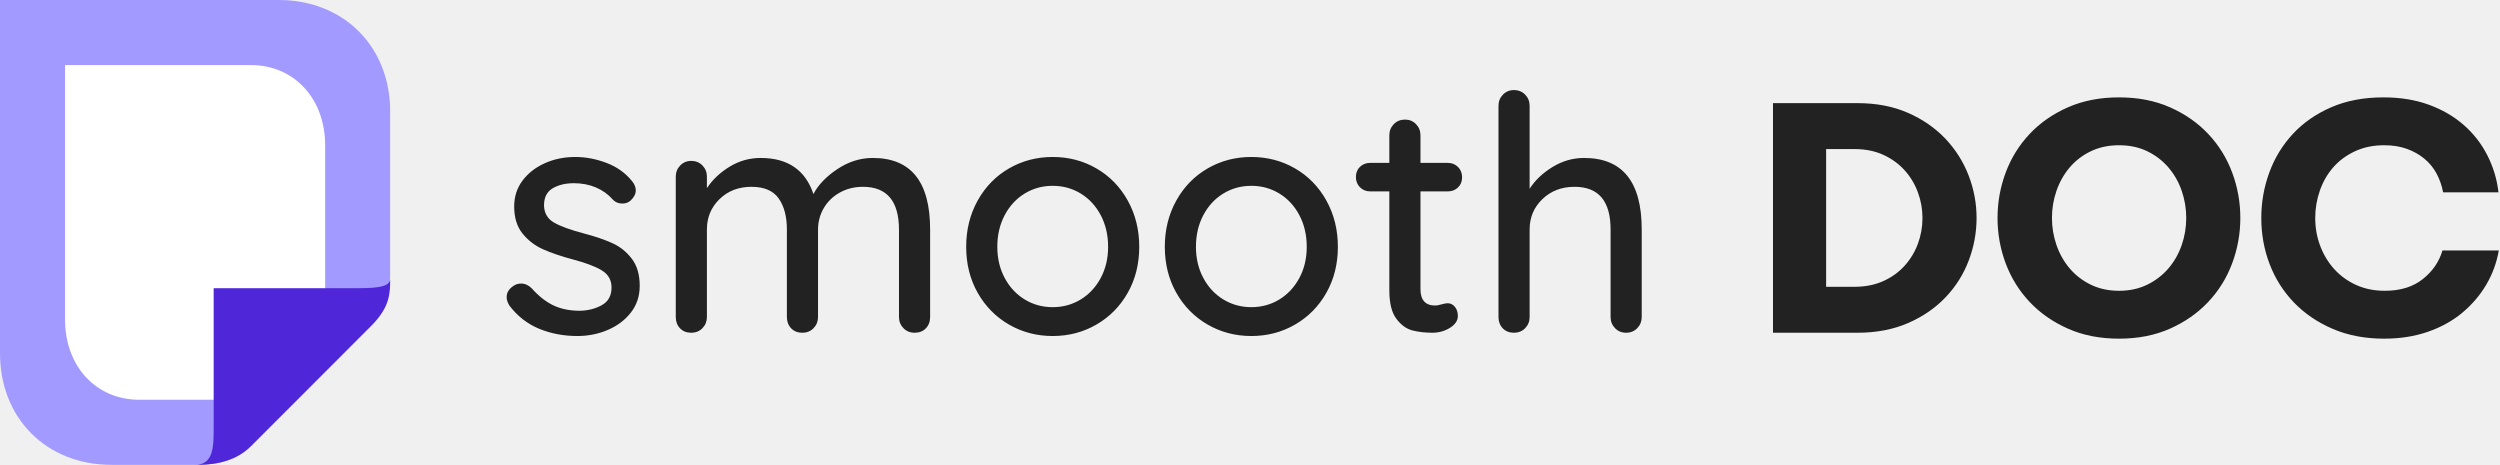
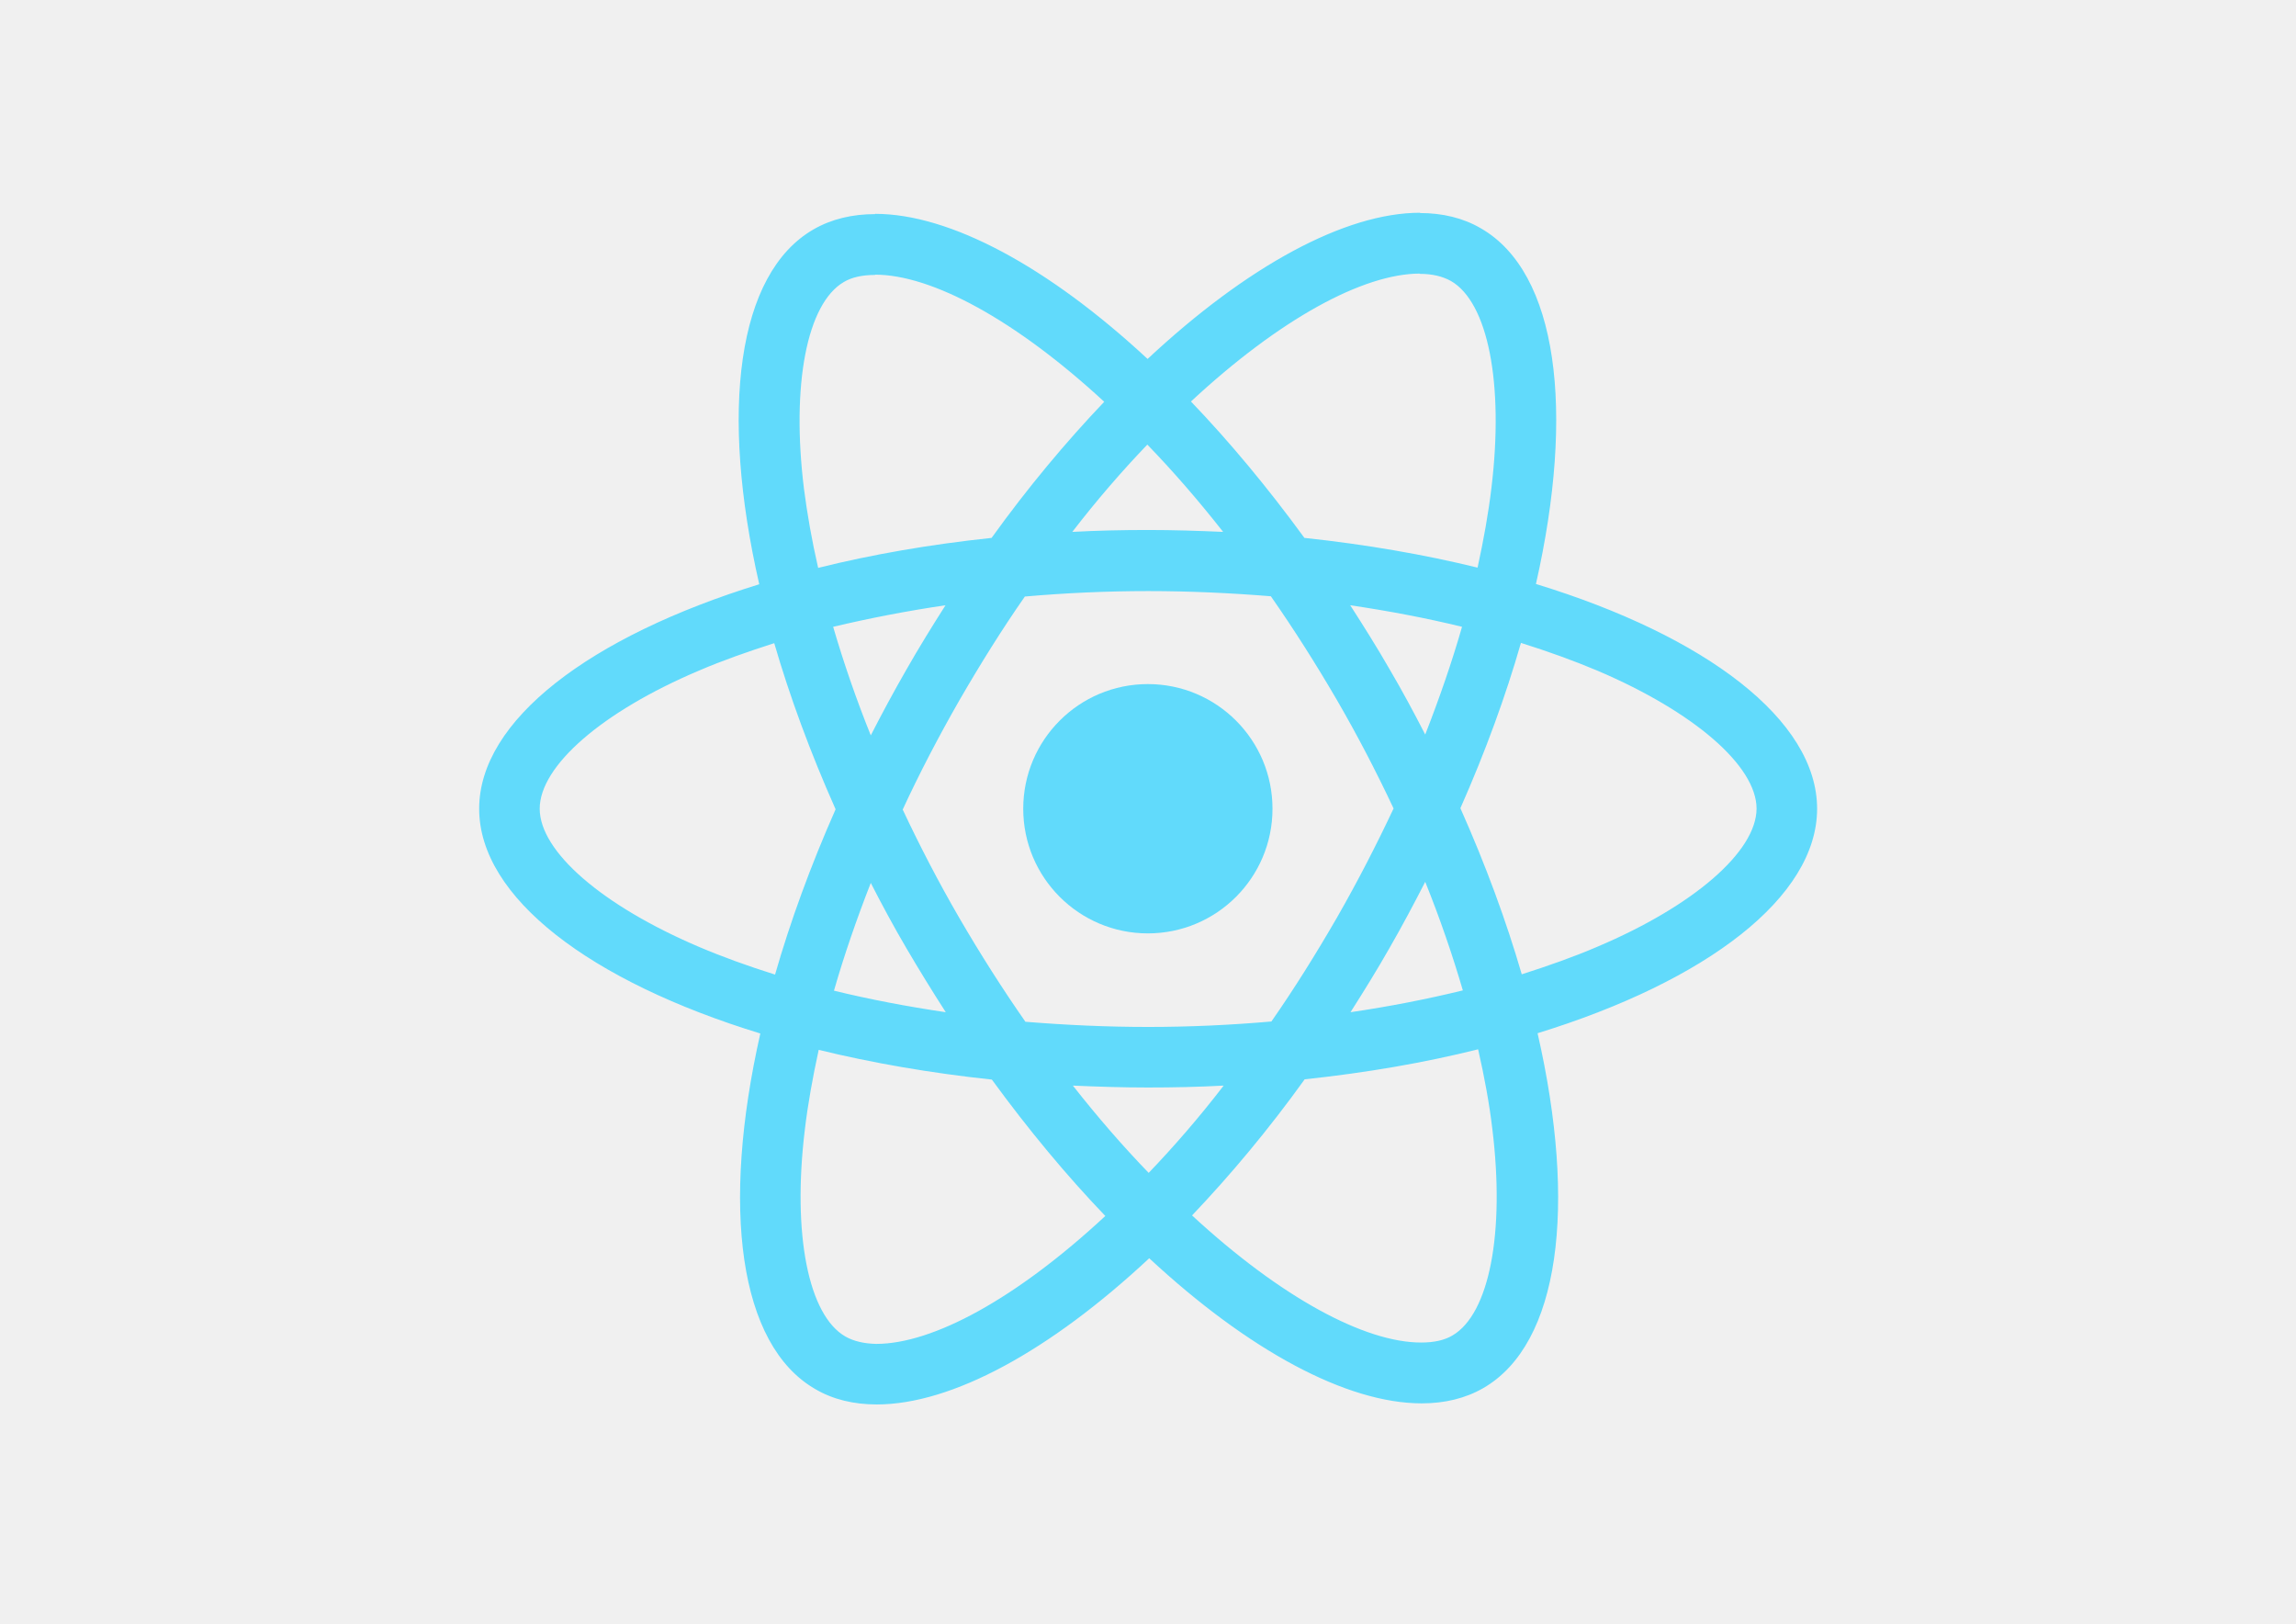
- <svg xmlns="http://www.w3.org/2000/svg" height="193" viewBox="0 0 1038 193" width="1038">
-   <g fill="none" fill-rule="evenodd">
-     <path d="m0 0h115.715c27 0 46.286 19.301 46.286 46.321v65.62c0 5.774 0 15.44-7.714 23.16 0 0-50.143 50.18-50.143 50.18-7.714 7.72-18.588 7.72-23.143 7.72-7.965 0-19.537 0-34.714 0-27 0-46.286-19.3-46.286-46.32z" fill="#a29aff" />
-     <path d="m27 27.022h77.143c18 0 30.857 13.896 30.857 33.35v21.088 26.158 35.63s-24.296 22.733-28.853 22.733c-4.557 0-22.11 0-25.147 0-5.31 0-13.025 0-23.143 0-18 0-30.857-13.896-30.857-33.35 0-32.756 0-57.324 0-73.702 0-7.091 0-17.726 0-31.908z" fill="#fff" />
-     <path d="m162 115.801c0 5.774 0 11.58-7.714 19.3 0 0-50.143 50.18-50.143 50.18-7.714 7.72-18.588 7.72-23.143 7.72 7.715 0 7.715-7.72 7.715-15.44v-57.9h57.857c7.714 0 15.429 0 15.429-3.86z" fill="#4f27d8" />
-     <g fill="#222" fill-rule="nonzero" transform="translate(206 2)">
-       <path d="m33.751 137.515c4.446 0 8.642-.84 12.589-2.519 3.947-1.679 7.145-4.085 9.595-7.216 2.45-3.132 3.675-6.83 3.675-11.097 0-4.629-1.089-8.373-3.266-11.233-2.177-2.859-4.854-5.015-8.029-6.467-3.176-1.452-7.168-2.814-11.976-4.085-5.534-1.452-9.64-2.95-12.316-4.493-2.676-1.543-4.06-3.903-4.151-7.08 0-3.358 1.202-5.741 3.606-7.148s5.33-2.11 8.778-2.11c3.357 0 6.419.59 9.186 1.77s5.103 2.859 7.009 5.038c.998 1.089 2.314 1.634 3.947 1.634 1.361 0 2.495-.408 3.402-1.225 1.452-1.362 2.177-2.768 2.177-4.221 0-1.362-.544-2.678-1.633-3.948-2.722-3.358-6.238-5.855-10.547-7.488-4.31-1.634-8.642-2.451-12.997-2.451-4.536 0-8.733.862-12.589 2.587-3.856 1.725-6.941 4.13-9.254 7.216-2.314 3.086-3.47 6.672-3.47 10.756 0 4.629 1.157 8.373 3.47 11.233 2.314 2.859 5.149 5.038 8.506 6.535 3.357 1.498 7.576 2.927 12.657 4.289 5.172 1.362 9.096 2.859 11.772 4.493 2.676 1.634 4.015 3.994 4.015 7.08 0 3.358-1.316 5.787-3.947 7.284s-5.671 2.292-9.118 2.383c-4.355 0-8.098-.772-11.228-2.315-3.13-1.543-6.056-3.858-8.778-6.944-1.361-1.362-2.858-2.042-4.491-2.042-1.179 0-2.223.318-3.13.953-1.905 1.271-2.858 2.814-2.858 4.629 0 1.18.408 2.405 1.225 3.676 3.357 4.357 7.462 7.534 12.316 9.531s10.139 2.995 15.855 2.995zm140.04-1.362c1.905 0 3.448-.613 4.627-1.838 1.179-1.225 1.769-2.791 1.769-4.697v-36.353c0-19.788-7.939-29.682-23.816-29.682-5.172 0-10.071 1.543-14.698 4.629-4.627 3.086-7.939 6.535-9.935 10.348-3.357-9.985-10.661-14.977-21.911-14.977-4.627 0-8.914 1.203-12.861 3.608-3.947 2.405-7.1 5.378-9.458 8.918v-4.765c0-1.815-.612-3.358-1.837-4.629s-2.79-1.906-4.695-1.906c-1.815 0-3.334.635-4.559 1.906-1.225 1.271-1.837 2.814-1.837 4.629v58.274c0 1.906.59 3.472 1.769 4.697 1.179 1.225 2.722 1.838 4.627 1.838 1.905 0 3.47-.635 4.695-1.906 1.225-1.271 1.837-2.814 1.837-4.629v-36.353c0-4.992 1.747-9.19 5.24-12.594 3.493-3.404 7.916-5.106 13.269-5.106 5.262 0 9.028 1.611 11.296 4.833 2.268 3.222 3.402 7.511 3.402 12.867v36.353c0 1.906.59 3.472 1.769 4.697 1.179 1.225 2.722 1.838 4.627 1.838 1.905 0 3.47-.635 4.695-1.906 1.225-1.271 1.837-2.814 1.837-4.629v-36.217c0-3.268.794-6.263 2.382-8.986s3.811-4.879 6.669-6.467c2.858-1.588 6.056-2.383 9.595-2.383 9.98 0 14.97 5.945 14.97 17.836v36.217c0 1.815.612 3.358 1.837 4.629 1.225 1.271 2.79 1.906 4.695 1.906zm57.295 1.362c6.623 0 12.679-1.588 18.168-4.765s9.821-7.579 12.997-13.207 4.763-11.982 4.763-19.062c0-7.08-1.588-13.479-4.763-19.198-3.176-5.718-7.508-10.166-12.997-13.343-5.489-3.177-11.545-4.765-18.168-4.765-6.623 0-12.679 1.588-18.168 4.765-5.489 3.177-9.821 7.625-12.997 13.343-3.176 5.718-4.763 12.118-4.763 19.198 0 7.08 1.588 13.434 4.763 19.062s7.508 10.03 12.997 13.207 11.545 4.765 18.168 4.765zm0-11.982c-4.264 0-8.143-1.067-11.636-3.2s-6.26-5.106-8.302-8.918c-2.041-3.812-3.062-8.124-3.062-12.935 0-4.902 1.021-9.281 3.062-13.139 2.041-3.858 4.809-6.853 8.302-8.986 3.493-2.133 7.372-3.2 11.636-3.2 4.264 0 8.143 1.067 11.636 3.2 3.493 2.133 6.26 5.128 8.302 8.986 2.041 3.858 3.062 8.237 3.062 13.139 0 4.811-1.021 9.122-3.062 12.935-2.041 3.812-4.809 6.785-8.302 8.918s-7.372 3.2-11.636 3.2zm82.472 11.982c6.623 0 12.679-1.588 18.168-4.765s9.821-7.579 12.997-13.207 4.763-11.982 4.763-19.062c0-7.08-1.588-13.479-4.763-19.198-3.176-5.718-7.508-10.166-12.997-13.343-5.489-3.177-11.545-4.765-18.168-4.765-6.623 0-12.679 1.588-18.168 4.765-5.489 3.177-9.821 7.625-12.997 13.343-3.176 5.718-4.763 12.118-4.763 19.198 0 7.08 1.588 13.434 4.763 19.062s7.508 10.03 12.997 13.207 11.545 4.765 18.168 4.765zm0-11.982c-4.264 0-8.143-1.067-11.636-3.2s-6.26-5.106-8.302-8.918c-2.041-3.812-3.062-8.124-3.062-12.935 0-4.902 1.021-9.281 3.062-13.139 2.041-3.858 4.809-6.853 8.302-8.986 3.493-2.133 7.372-3.2 11.636-3.2s8.143 1.067 11.636 3.2c3.493 2.133 6.26 5.128 8.302 8.986 2.041 3.858 3.062 8.237 3.062 13.139 0 4.811-1.021 9.122-3.062 12.935-2.041 3.812-4.809 6.785-8.302 8.918s-7.372 3.2-11.636 3.2zm75.123 10.62c2.722 0 5.172-.681 7.349-2.042 2.177-1.362 3.266-2.995 3.266-4.902 0-1.543-.408-2.814-1.225-3.812-.817-.998-1.815-1.498-2.994-1.498-.635 0-1.497.159-2.586.477-1.089.318-1.951.477-2.586.477-4.083 0-6.124-2.269-6.124-6.808v-40.574h11.296c1.724 0 3.153-.545 4.287-1.634 1.134-1.089 1.701-2.496 1.701-4.221s-.567-3.154-1.701-4.289c-1.134-1.135-2.563-1.702-4.287-1.702h-11.296v-11.437c0-1.815-.612-3.358-1.837-4.629s-2.745-1.906-4.559-1.906c-1.905 0-3.47.635-4.695 1.906s-1.837 2.814-1.837 4.629v11.437h-7.893c-1.724 0-3.153.545-4.287 1.634-1.134 1.089-1.701 2.496-1.701 4.221s.567 3.154 1.701 4.289c1.134 1.135 2.563 1.702 4.287 1.702h7.893v41.118c0 5.265.975 9.19 2.926 11.777 1.951 2.587 4.174 4.198 6.669 4.833 2.495.635 5.24.953 8.234.953zm80.431 0c1.905 0 3.47-.635 4.695-1.906 1.225-1.271 1.837-2.814 1.837-4.629v-36.353c0-19.788-7.984-29.682-23.952-29.682-4.627 0-8.982 1.248-13.065 3.744-4.083 2.496-7.258 5.514-9.527 9.054v-34.447c0-1.815-.612-3.358-1.837-4.629-1.225-1.271-2.79-1.906-4.695-1.906-1.815 0-3.334.635-4.559 1.906-1.225 1.271-1.837 2.814-1.837 4.629v87.683c0 1.906.59 3.472 1.769 4.697 1.179 1.225 2.722 1.838 4.627 1.838 1.905 0 3.47-.635 4.695-1.906 1.225-1.271 1.837-2.814 1.837-4.629v-36.353c0-4.992 1.769-9.19 5.308-12.594 3.538-3.404 7.984-5.106 13.337-5.106 9.98 0 14.97 5.9 14.97 17.7v36.353c0 1.815.612 3.358 1.837 4.629 1.225 1.271 2.745 1.906 4.559 1.906z" />
-       <path d="m565.166 136.154c7.886 0 14.907-1.341 21.065-4.022 6.158-2.681 11.352-6.249 15.583-10.704 4.231-4.454 7.432-9.54 9.602-15.257 2.171-5.717 3.256-11.612 3.256-17.684 0-6.072-1.108-11.967-3.323-17.684-2.215-5.717-5.438-10.803-9.669-15.257-4.231-4.454-9.403-8.022-15.516-10.704-6.114-2.681-13.113-4.022-20.999-4.022h-35.02v95.334zm-1.13-19.08h-11.828v-57.174h11.828c4.474 0 8.45.798 11.928 2.393 3.478 1.596 6.424 3.734 8.838 6.415 2.414 2.681 4.253 5.74 5.515 9.174s1.894 6.969 1.894 10.604c0 3.723-.631 7.291-1.894 10.704-1.263 3.413-3.101 6.46-5.515 9.141-2.414 2.681-5.372 4.809-8.871 6.382-3.5 1.573-7.465 2.36-11.895 2.36zm109.778 21.54c7.886 0 14.941-1.385 21.165-4.155 6.224-2.77 11.518-6.471 15.882-11.102 4.364-4.632 7.675-9.972 9.935-16.022s3.389-12.332 3.389-18.847-1.13-12.798-3.389-18.847-5.571-11.39-9.935-16.022c-4.364-4.632-9.658-8.321-15.882-11.069-6.224-2.748-13.279-4.122-21.165-4.122-7.886 0-14.952 1.374-21.198 4.122-6.246 2.748-11.552 6.438-15.915 11.069-4.364 4.632-7.675 9.972-9.935 16.022s-3.389 12.332-3.389 18.847c0 6.559 1.13 12.853 3.389 18.881s5.571 11.357 9.935 15.989c4.364 4.632 9.669 8.332 15.915 11.102s13.312 4.155 21.198 4.155zm0-19.878c-4.342 0-8.24-.842-11.695-2.526s-6.379-3.933-8.772-6.748c-2.392-2.814-4.22-6.039-5.482-9.673-1.263-3.634-1.894-7.402-1.894-11.302s.631-7.668 1.894-11.302c1.263-3.634 3.09-6.859 5.482-9.673 2.392-2.814 5.316-5.053 8.772-6.715 3.455-1.662 7.354-2.493 11.695-2.493 4.386 0 8.295.831 11.729 2.493 3.433 1.662 6.357 3.9 8.772 6.715s4.253 6.039 5.515 9.673c1.263 3.634 1.894 7.402 1.894 11.302s-.631 7.668-1.894 11.302c-1.263 3.634-3.101 6.859-5.515 9.673s-5.349 5.064-8.805 6.748c-3.455 1.684-7.354 2.526-11.695 2.526zm110.11 19.878c6.601 0 12.648-.953 18.141-2.859s10.256-4.543 14.287-7.911c4.031-3.368 7.343-7.246 9.935-11.634 2.592-4.388 4.33-9.13 5.216-14.227h-23.391c-1.373 4.698-4.098 8.665-8.174 11.9-4.076 3.235-9.325 4.853-15.749 4.853-4.386 0-8.34-.798-11.862-2.393-3.522-1.596-6.534-3.756-9.037-6.482s-4.463-5.928-5.881-9.607c-1.418-3.679-2.126-7.601-2.126-11.767 0-3.9.642-7.69 1.927-11.368s3.145-6.903 5.582-9.673c2.437-2.77 5.438-4.986 9.004-6.648 3.566-1.662 7.609-2.493 12.127-2.493 3.5 0 6.634.499 9.403 1.496 2.769.997 5.205 2.371 7.31 4.122 2.104 1.751 3.788 3.812 5.05 6.183 1.263 2.371 2.16 4.953 2.691 7.745h22.992c-.62-5.407-2.16-10.526-4.618-15.357-2.459-4.831-5.726-9.03-9.802-12.598-4.076-3.568-8.905-6.371-14.486-8.41-5.582-2.039-11.873-3.058-18.872-3.058-8.151 0-15.384 1.374-21.696 4.122-6.313 2.748-11.618 6.438-15.915 11.069-4.297 4.632-7.553 9.972-9.768 16.022s-3.323 12.332-3.323 18.847c0 6.737 1.152 13.119 3.455 19.147 2.304 6.028 5.659 11.335 10.067 15.922 4.408 4.587 9.768 8.244 16.081 10.969 6.313 2.726 13.456 4.089 21.431 4.089z" />
-     </g>
+ <svg xmlns="http://www.w3.org/2000/svg" viewBox="0 0 841.9 595.3">
+   <g fill="#61DAFB">
+     <path d="M666.3 296.5c0-32.5-40.7-63.3-103.1-82.4 14.4-63.6 8-114.2-20.2-130.4-6.5-3.8-14.1-5.6-22.4-5.6v22.3c4.6 0 8.3.9 11.4 2.6 13.6 7.8 19.5 37.5 14.9 75.7-1.1 9.4-2.9 19.3-5.1 29.4-19.6-4.8-41-8.5-63.5-10.9-13.5-18.5-27.5-35.3-41.6-50 32.6-30.3 63.2-46.9 84-46.9V78c-27.5 0-63.5 19.6-99.9 53.6-36.4-33.8-72.4-53.2-99.9-53.2v22.3c20.7 0 51.4 16.5 84 46.6-14 14.7-28 31.4-41.3 49.9-22.6 2.4-44 6.1-63.6 11-2.3-10-4-19.7-5.2-29-4.7-38.2 1.1-67.9 14.6-75.8 3-1.8 6.9-2.6 11.5-2.6V78.5c-8.4 0-16 1.8-22.6 5.6-28.1 16.2-34.4 66.7-19.9 130.1-62.2 19.2-102.7 49.9-102.7 82.3 0 32.5 40.7 63.3 103.1 82.4-14.4 63.6-8 114.2 20.2 130.4 6.5 3.8 14.1 5.6 22.5 5.6 27.5 0 63.5-19.6 99.9-53.6 36.4 33.8 72.4 53.2 99.9 53.2 8.4 0 16-1.8 22.6-5.6 28.1-16.2 34.4-66.7 19.9-130.1 62-19.1 102.5-49.9 102.5-82.3zm-130.2-66.7c-3.7 12.9-8.3 26.2-13.5 39.5-4.1-8-8.4-16-13.1-24-4.6-8-9.5-15.8-14.4-23.4 14.2 2.1 27.9 4.7 41 7.9zm-45.8 106.5c-7.8 13.5-15.8 26.3-24.1 38.2-14.9 1.3-30 2-45.2 2-15.1 0-30.2-.7-45-1.9-8.3-11.9-16.4-24.6-24.2-38-7.6-13.1-14.5-26.4-20.8-39.8 6.2-13.4 13.2-26.8 20.7-39.9 7.8-13.5 15.8-26.3 24.1-38.2 14.9-1.3 30-2 45.2-2 15.1 0 30.2.7 45 1.9 8.3 11.9 16.4 24.6 24.2 38 7.6 13.1 14.5 26.4 20.8 39.8-6.3 13.4-13.2 26.8-20.7 39.9zm32.3-13c5.4 13.4 10 26.8 13.8 39.8-13.1 3.2-26.9 5.9-41.2 8 4.9-7.7 9.8-15.6 14.4-23.7 4.6-8 8.9-16.1 13-24.1zM421.2 430c-9.3-9.6-18.6-20.3-27.8-32 9 .4 18.2.7 27.5.7 9.4 0 18.7-.2 27.8-.7-9 11.7-18.3 22.4-27.5 32zm-74.4-58.9c-14.2-2.1-27.9-4.7-41-7.9 3.7-12.9 8.3-26.2 13.5-39.5 4.1 8 8.4 16 13.1 24 4.7 8 9.5 15.8 14.4 23.4zM420.7 163c9.3 9.6 18.6 20.3 27.8 32-9-.4-18.2-.7-27.5-.7-9.4 0-18.7.2-27.8.7 9-11.7 18.3-22.4 27.5-32zm-74 58.9c-4.9 7.7-9.8 15.6-14.4 23.7-4.6 8-8.9 16-13 24-5.4-13.4-10-26.8-13.8-39.8 13.1-3.1 26.9-5.8 41.2-7.9zm-90.5 125.2c-35.4-15.1-58.3-34.9-58.3-50.6 0-15.7 22.9-35.6 58.3-50.6 8.6-3.7 18-7 27.7-10.1 5.7 19.6 13.2 40 22.5 60.9-9.2 20.8-16.6 41.1-22.2 60.6-9.9-3.1-19.3-6.5-28-10.2zM310 490c-13.6-7.8-19.5-37.5-14.9-75.7 1.1-9.4 2.9-19.3 5.1-29.4 19.6 4.8 41 8.5 63.5 10.9 13.5 18.5 27.5 35.3 41.6 50-32.6 30.3-63.2 46.9-84 46.9-4.5-.1-8.3-1-11.3-2.7zm237.2-76.2c4.7 38.2-1.1 67.9-14.6 75.8-3 1.8-6.9 2.6-11.5 2.6-20.7 0-51.4-16.5-84-46.6 14-14.7 28-31.4 41.3-49.9 22.6-2.4 44-6.1 63.6-11 2.3 10.1 4.1 19.8 5.2 29.1zm38.5-66.7c-8.6 3.7-18 7-27.7 10.1-5.7-19.6-13.2-40-22.5-60.9 9.2-20.8 16.6-41.1 22.2-60.6 9.9 3.1 19.3 6.5 28.1 10.2 35.4 15.1 58.3 34.9 58.3 50.6-.1 15.7-23 35.6-58.4 50.6zM320.8 78.4z" />
+     <circle cx="420.9" cy="296.5" r="45.7" />
+     <path d="M520.5 78.1z" />
  </g>
</svg>
